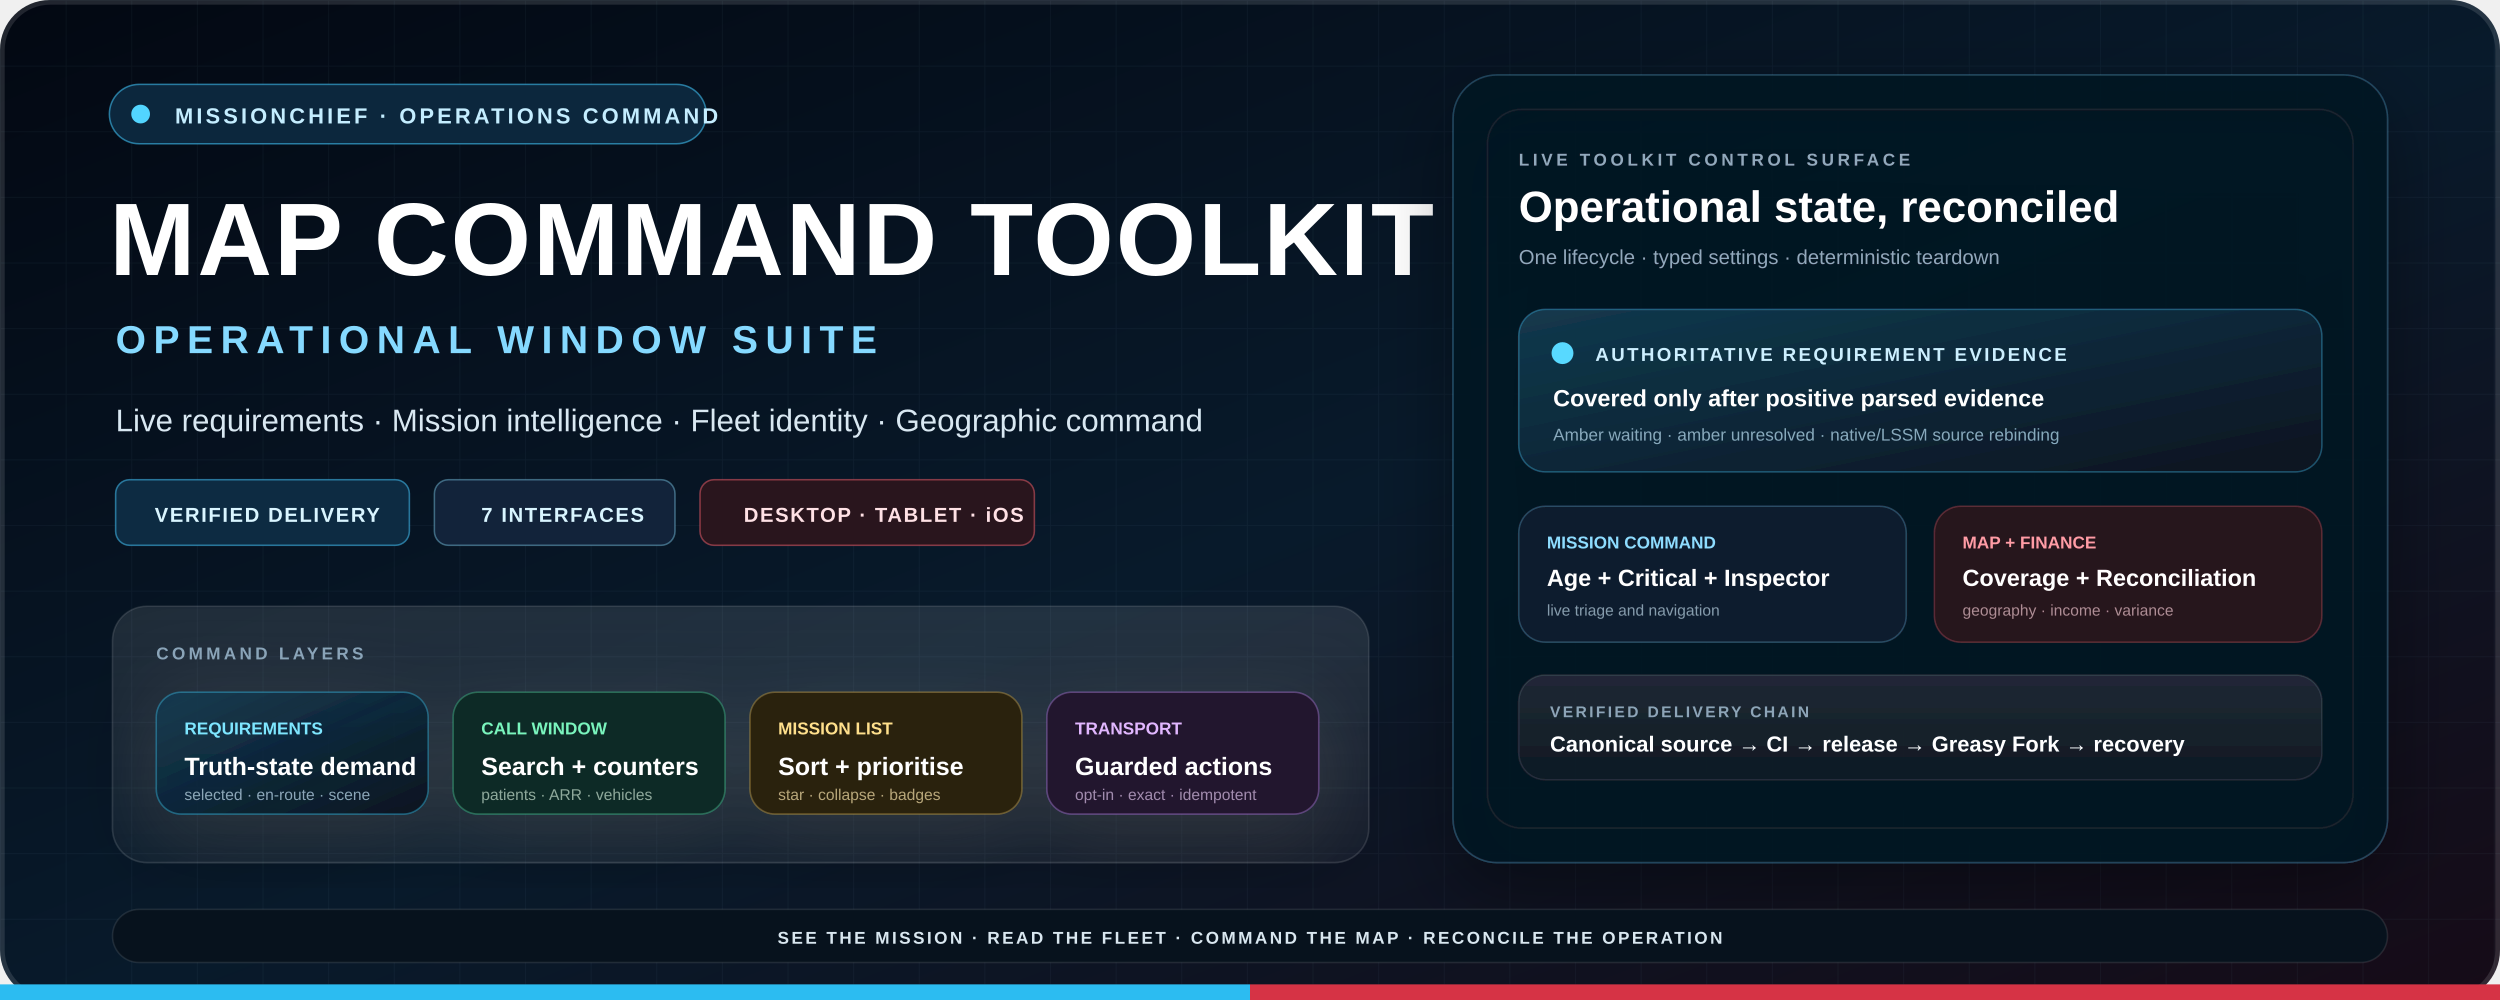
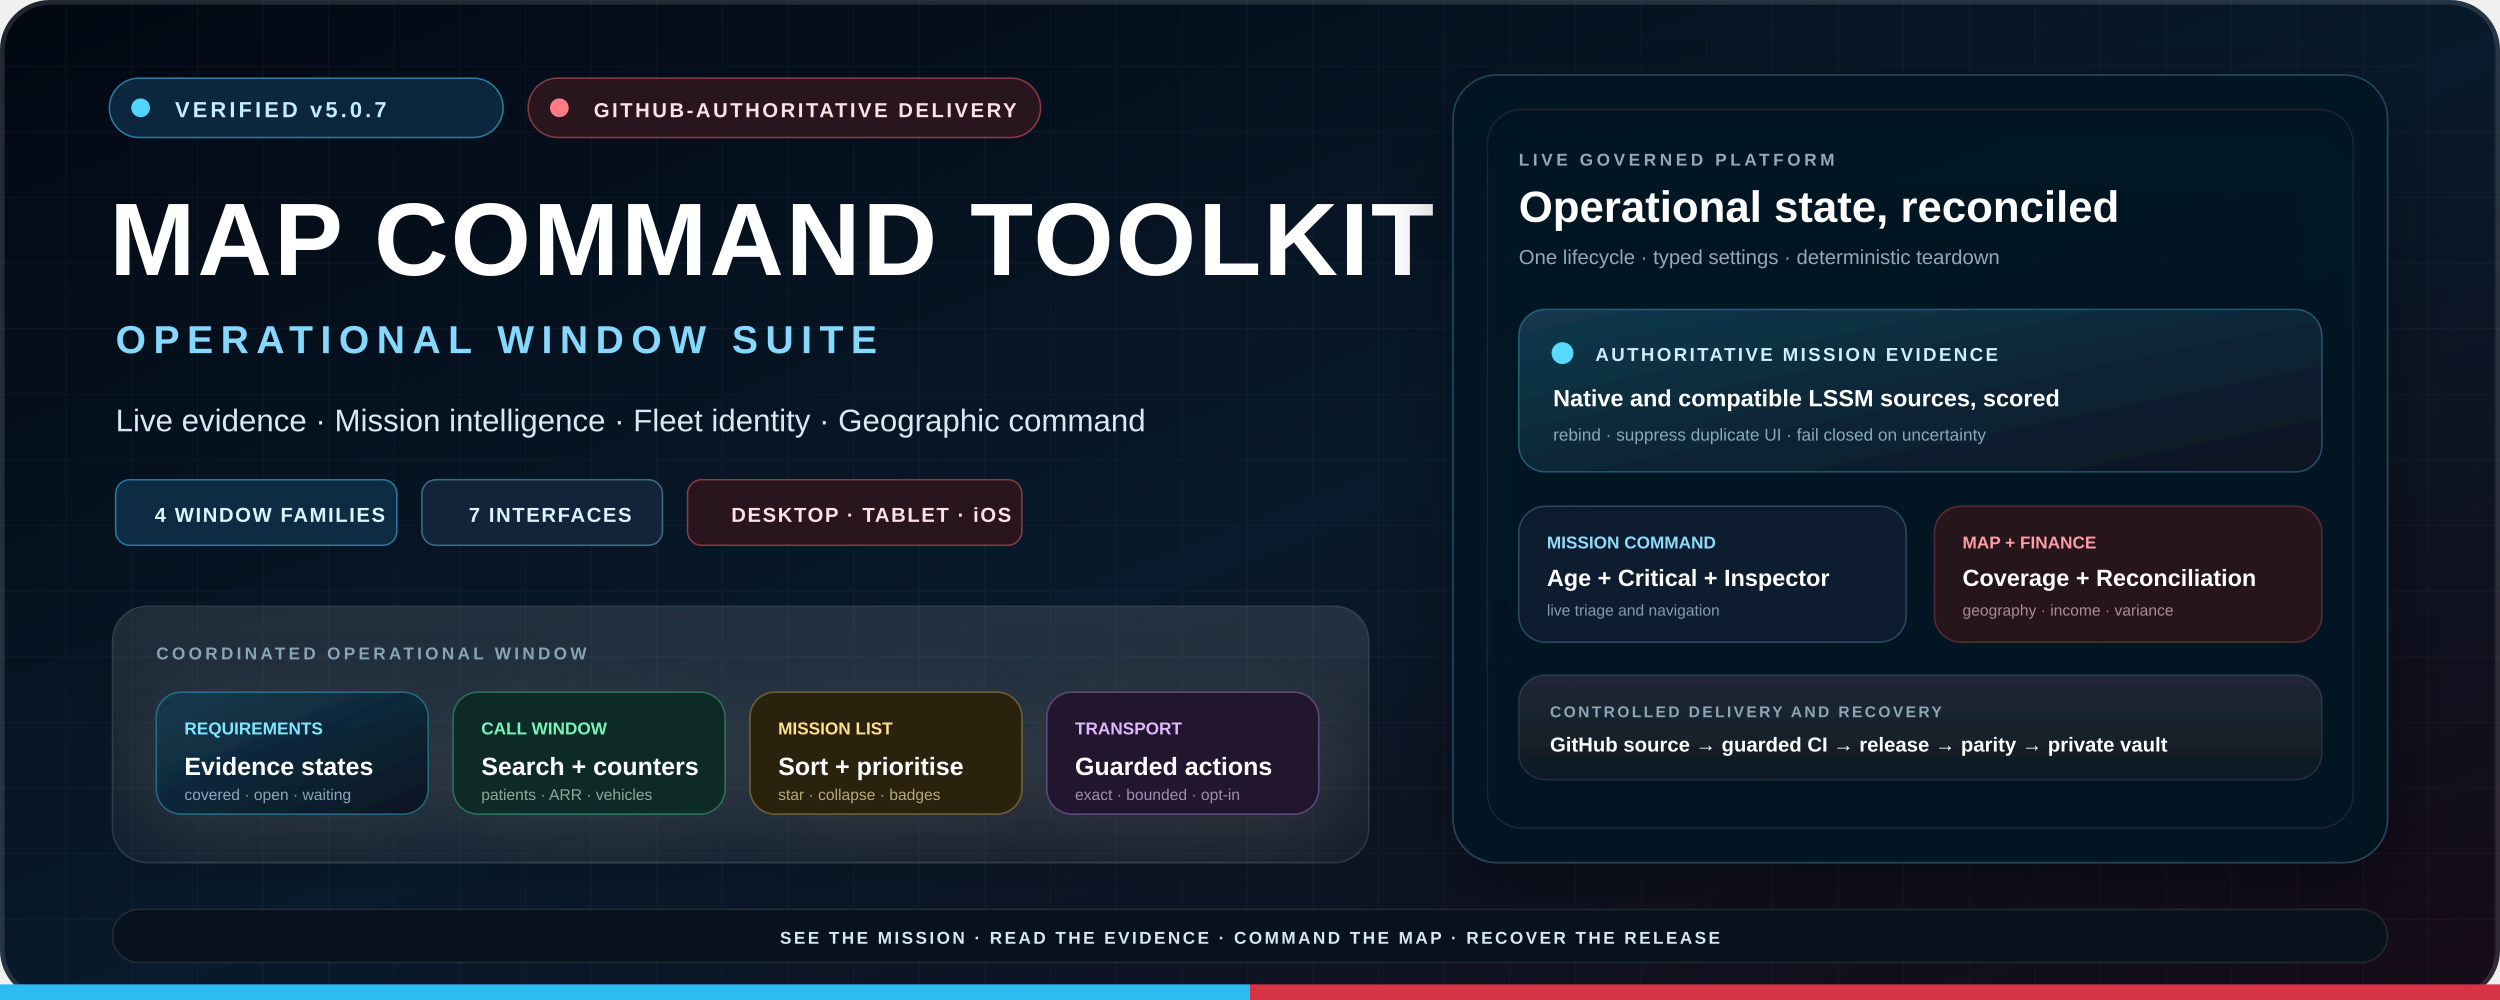
<svg xmlns="http://www.w3.org/2000/svg" width="1600" height="640" viewBox="0 0 1600 640" role="img" aria-labelledby="title desc">
  <defs>
    <linearGradient id="bg" x1="0" y1="0" x2="1" y2="1">
      <stop offset="0" stop-color="#030812" />
      <stop offset="0.52" stop-color="#081a2b" />
      <stop offset="1" stop-color="#160b17" />
    </linearGradient>
    <linearGradient id="edge" x1="0" y1="0" x2="1" y2="0">
      <stop offset="0" stop-color="#43dcff" />
-       <stop offset="0.5" stop-color="#7de8ff" />
-       <stop offset="0.52" stop-color="#ff7b87" />
+       <stop offset="0.49" stop-color="#7de8ff" />
+       <stop offset="0.51" stop-color="#ff7b87" />
      <stop offset="1" stop-color="#d63345" />
    </linearGradient>
    <linearGradient id="panel" x1="0" y1="0" x2="1" y2="1">
      <stop offset="0" stop-color="#143e55" stop-opacity="0.86" />
      <stop offset="1" stop-color="#07131f" stop-opacity="0.96" />
    </linearGradient>
    <linearGradient id="glass" x1="0" y1="0" x2="0" y2="1">
      <stop offset="0" stop-color="#ffffff" stop-opacity="0.10" />
      <stop offset="1" stop-color="#ffffff" stop-opacity="0.025" />
    </linearGradient>
    <pattern id="grid" width="42" height="42" patternUnits="userSpaceOnUse">
      <path d="M42 0H0V42" fill="none" stroke="#b9eaff" stroke-opacity="0.045" />
    </pattern>
    <filter id="shadow">
      <feDropShadow dx="0" dy="18" stdDeviation="24" flood-color="#000000" flood-opacity="0.42" />
    </filter>
  </defs>
  <rect width="1600" height="640" rx="32" fill="url(#bg)" />
  <rect width="1600" height="640" rx="32" fill="url(#grid)" />
  <rect x="1.5" y="1.5" width="1597" height="637" rx="30.5" fill="none" stroke="#ffffff" stroke-opacity="0.12" stroke-width="3" />
  <g font-family="Segoe UI,Arial,sans-serif">
-     <g transform="translate(70 54)">
-       <rect width="382" height="38" rx="19" fill="#0c273d" stroke="#43caff" stroke-opacity="0.55" />
+     <g transform="translate(70 50)">
+       <rect width="252" height="38" rx="19" fill="#0c273d" stroke="#43caff" stroke-opacity="0.55" />
      <circle cx="20" cy="19" r="6" fill="#52d5ff" />
-       <text x="42" y="25" fill="#c4edff" font-size="14" font-weight="800" letter-spacing="2">MISSIONCHIEF · OPERATIONS COMMAND</text>
+       <text x="42" y="25" fill="#c4edff" font-size="14" font-weight="800" letter-spacing="2">VERIFIED v5.0.7</text>
+     </g>
+     <g transform="translate(338 50)">
+       <rect width="328" height="38" rx="19" fill="#28151d" stroke="#ef5d69" stroke-opacity="0.52" />
+       <circle cx="20" cy="19" r="6" fill="#ff7b87" />
+       <text x="42" y="25" fill="#ffe1e5" font-size="13" font-weight="800" letter-spacing="1.6">GITHUB-AUTHORITATIVE DELIVERY</text>
    </g>
    <text x="70" y="176" fill="#ffffff" font-size="66" font-weight="900" letter-spacing="1.4">MAP COMMAND TOOLKIT</text>
    <text x="74" y="226" fill="#85d9ff" font-size="25" font-weight="750" letter-spacing="4.8">OPERATIONAL WINDOW SUITE</text>
-     <text x="74" y="276" fill="#d9e8f2" font-size="20">Live requirements · Mission intelligence · Fleet identity · Geographic command</text>
+     <text x="74" y="276" fill="#d9e8f2" font-size="20">Live evidence · Mission intelligence · Fleet identity · Geographic command</text>
    <g transform="translate(74 307)" font-size="13" font-weight="800" letter-spacing="1">
-       <rect width="188" height="42" rx="9" fill="#0d2b42" stroke="#45cbff" stroke-opacity="0.52" />
-       <text x="25" y="27" fill="#d9f5ff">VERIFIED DELIVERY</text>
-       <rect x="204" width="154" height="42" rx="9" fill="#12233a" stroke="#8bdfff" stroke-opacity="0.40" />
-       <text x="234" y="27" fill="#d9f5ff">7 INTERFACES</text>
-       <rect x="374" width="214" height="42" rx="9" fill="#29151d" stroke="#ef5d69" stroke-opacity="0.52" />
-       <text x="402" y="27" fill="#ffe1e5">DESKTOP · TABLET · iOS</text>
+       <rect width="180" height="42" rx="9" fill="#0d2b42" stroke="#45cbff" stroke-opacity="0.52" />
+       <text x="25" y="27" fill="#d9f5ff">4 WINDOW FAMILIES</text>
+       <rect x="196" width="154" height="42" rx="9" fill="#12233a" stroke="#8bdfff" stroke-opacity="0.40" />
+       <text x="226" y="27" fill="#d9f5ff">7 INTERFACES</text>
+       <rect x="366" width="214" height="42" rx="9" fill="#29151d" stroke="#ef5d69" stroke-opacity="0.52" />
+       <text x="394" y="27" fill="#ffe1e5">DESKTOP · TABLET · iOS</text>
    </g>
    <g transform="translate(72 388)" filter="url(#shadow)">
      <rect width="804" height="164" rx="22" fill="url(#glass)" stroke="#ffffff" stroke-opacity="0.12" />
-       <text x="28" y="34" fill="#8aa4b8" font-size="11" font-weight="850" letter-spacing="2.1">COMMAND LAYERS</text>
+       <text x="28" y="34" fill="#8aa4b8" font-size="11" font-weight="850" letter-spacing="2.1">COORDINATED OPERATIONAL WINDOW</text>
      <g transform="translate(28 55)">
        <rect width="174" height="78" rx="16" fill="url(#panel)" stroke="#43d5ff" stroke-opacity="0.36" />
        <text x="18" y="27" fill="#7ee6ff" font-size="11" font-weight="850">REQUIREMENTS</text>
-         <text x="18" y="53" fill="#ffffff" font-size="16" font-weight="850">Truth-state demand</text>
-         <text x="18" y="69" fill="#8ca6b8" font-size="10">selected · en-route · scene</text>
+         <text x="18" y="53" fill="#ffffff" font-size="16" font-weight="850">Evidence states</text>
+         <text x="18" y="69" fill="#8ca6b8" font-size="10">covered · open · waiting</text>
      </g>
      <g transform="translate(218 55)">
        <rect width="174" height="78" rx="16" fill="#102b26" stroke="#58e9ad" stroke-opacity="0.34" />
        <text x="18" y="27" fill="#79f4bd" font-size="11" font-weight="850">CALL WINDOW</text>
        <text x="18" y="53" fill="#ffffff" font-size="16" font-weight="850">Search + counters</text>
        <text x="18" y="69" fill="#8ea99c" font-size="10">patients · ARR · vehicles</text>
      </g>
      <g transform="translate(408 55)">
        <rect width="174" height="78" rx="16" fill="#2b2311" stroke="#efc75c" stroke-opacity="0.34" />
        <text x="18" y="27" fill="#ffe08b" font-size="11" font-weight="850">MISSION LIST</text>
        <text x="18" y="53" fill="#ffffff" font-size="16" font-weight="850">Sort + prioritise</text>
        <text x="18" y="69" fill="#b8a779" font-size="10">star · collapse · badges</text>
      </g>
      <g transform="translate(598 55)">
        <rect width="174" height="78" rx="16" fill="#24172f" stroke="#cc91ff" stroke-opacity="0.34" />
        <text x="18" y="27" fill="#e1b7ff" font-size="11" font-weight="850">TRANSPORT</text>
        <text x="18" y="53" fill="#ffffff" font-size="16" font-weight="850">Guarded actions</text>
-         <text x="18" y="69" fill="#a28caf" font-size="10">opt-in · exact · idempotent</text>
+         <text x="18" y="69" fill="#a28caf" font-size="10">exact · bounded · opt-in</text>
      </g>
    </g>
    <g transform="translate(930 48)" filter="url(#shadow)">
      <rect width="598" height="504" rx="28" fill="#061321" fill-opacity="0.90" stroke="#6fd2ff" stroke-opacity="0.25" />
      <rect x="22" y="22" width="554" height="460" rx="22" fill="none" stroke="#ffffff" stroke-opacity="0.075" />
-       <text x="42" y="58" fill="#91a9bc" font-size="11" font-weight="850" letter-spacing="2.3">LIVE TOOLKIT CONTROL SURFACE</text>
+       <text x="42" y="58" fill="#91a9bc" font-size="11" font-weight="850" letter-spacing="2.3">LIVE GOVERNED PLATFORM</text>
      <text x="42" y="94" fill="#ffffff" font-size="28" font-weight="900">Operational state, reconciled</text>
      <text x="42" y="121" fill="#91a9bc" font-size="13">One lifecycle · typed settings · deterministic teardown</text>
      <g transform="translate(42 150)">
        <rect width="514" height="104" rx="17" fill="url(#panel)" stroke="#4bcfff" stroke-opacity="0.34" />
        <circle cx="28" cy="28" r="7" fill="#58d9ff" />
-         <text x="49" y="33" fill="#ccefff" font-size="12" font-weight="850" letter-spacing="1.5">AUTHORITATIVE REQUIREMENT EVIDENCE</text>
-         <text x="22" y="62" fill="#ffffff" font-size="15" font-weight="800">Covered only after positive parsed evidence</text>
-         <text x="22" y="84" fill="#88a9bc" font-size="11">Amber waiting · amber unresolved · native/LSSM source rebinding</text>
+         <text x="49" y="33" fill="#ccefff" font-size="12" font-weight="850" letter-spacing="1.5">AUTHORITATIVE MISSION EVIDENCE</text>
+         <text x="22" y="62" fill="#ffffff" font-size="15" font-weight="800">Native and compatible LSSM sources, scored</text>
+         <text x="22" y="84" fill="#88a9bc" font-size="11">rebind · suppress duplicate UI · fail closed on uncertainty</text>
      </g>
      <g transform="translate(42 276)">
        <rect width="248" height="87" rx="17" fill="#101d2e" stroke="#75cfff" stroke-opacity="0.27" />
        <text x="18" y="27" fill="#8ddcff" font-size="11" font-weight="850">MISSION COMMAND</text>
        <text x="18" y="51" fill="#ffffff" font-size="15" font-weight="800">Age + Critical + Inspector</text>
        <text x="18" y="70" fill="#859cad" font-size="10">live triage and navigation</text>
      </g>
      <g transform="translate(308 276)">
        <rect width="248" height="87" rx="17" fill="#28141b" stroke="#ef6572" stroke-opacity="0.30" />
        <text x="18" y="27" fill="#ff9ca5" font-size="11" font-weight="850">MAP + FINANCE</text>
        <text x="18" y="51" fill="#ffffff" font-size="15" font-weight="800">Coverage + Reconciliation</text>
        <text x="18" y="70" fill="#ad8e95" font-size="10">geography · income · variance</text>
      </g>
      <g transform="translate(42 384)">
        <rect width="514" height="67" rx="17" fill="url(#glass)" stroke="#ffffff" stroke-opacity="0.11" />
-         <text x="20" y="27" fill="#8da5b7" font-size="10" font-weight="850" letter-spacing="1.5">VERIFIED DELIVERY CHAIN</text>
-         <text x="20" y="49" fill="#ffffff" font-size="14" font-weight="800">Canonical source → CI → release → Greasy Fork → recovery</text>
+         <text x="20" y="27" fill="#8da5b7" font-size="10" font-weight="850" letter-spacing="1.5">CONTROLLED DELIVERY AND RECOVERY</text>
+         <text x="20" y="49" fill="#ffffff" font-size="13" font-weight="800">GitHub source → guarded CI → release → parity → private vault</text>
      </g>
    </g>
    <g transform="translate(72 582)">
      <rect width="1456" height="34" rx="17" fill="#07121d" stroke="#ffffff" stroke-opacity="0.10" />
-       <text x="728" y="22" text-anchor="middle" fill="#d9e7f0" font-size="11" font-weight="850" letter-spacing="1.55">SEE THE MISSION · READ THE FLEET · COMMAND THE MAP · RECONCILE THE OPERATION</text>
+       <text x="728" y="22" text-anchor="middle" fill="#d9e7f0" font-size="11" font-weight="850" letter-spacing="1.55">SEE THE MISSION · READ THE EVIDENCE · COMMAND THE MAP · RECOVER THE RELEASE</text>
    </g>
  </g>
  <rect y="630" width="800" height="10" fill="#2cbcf1" />
  <rect x="800" y="630" width="800" height="10" fill="#d63345" />
</svg>
